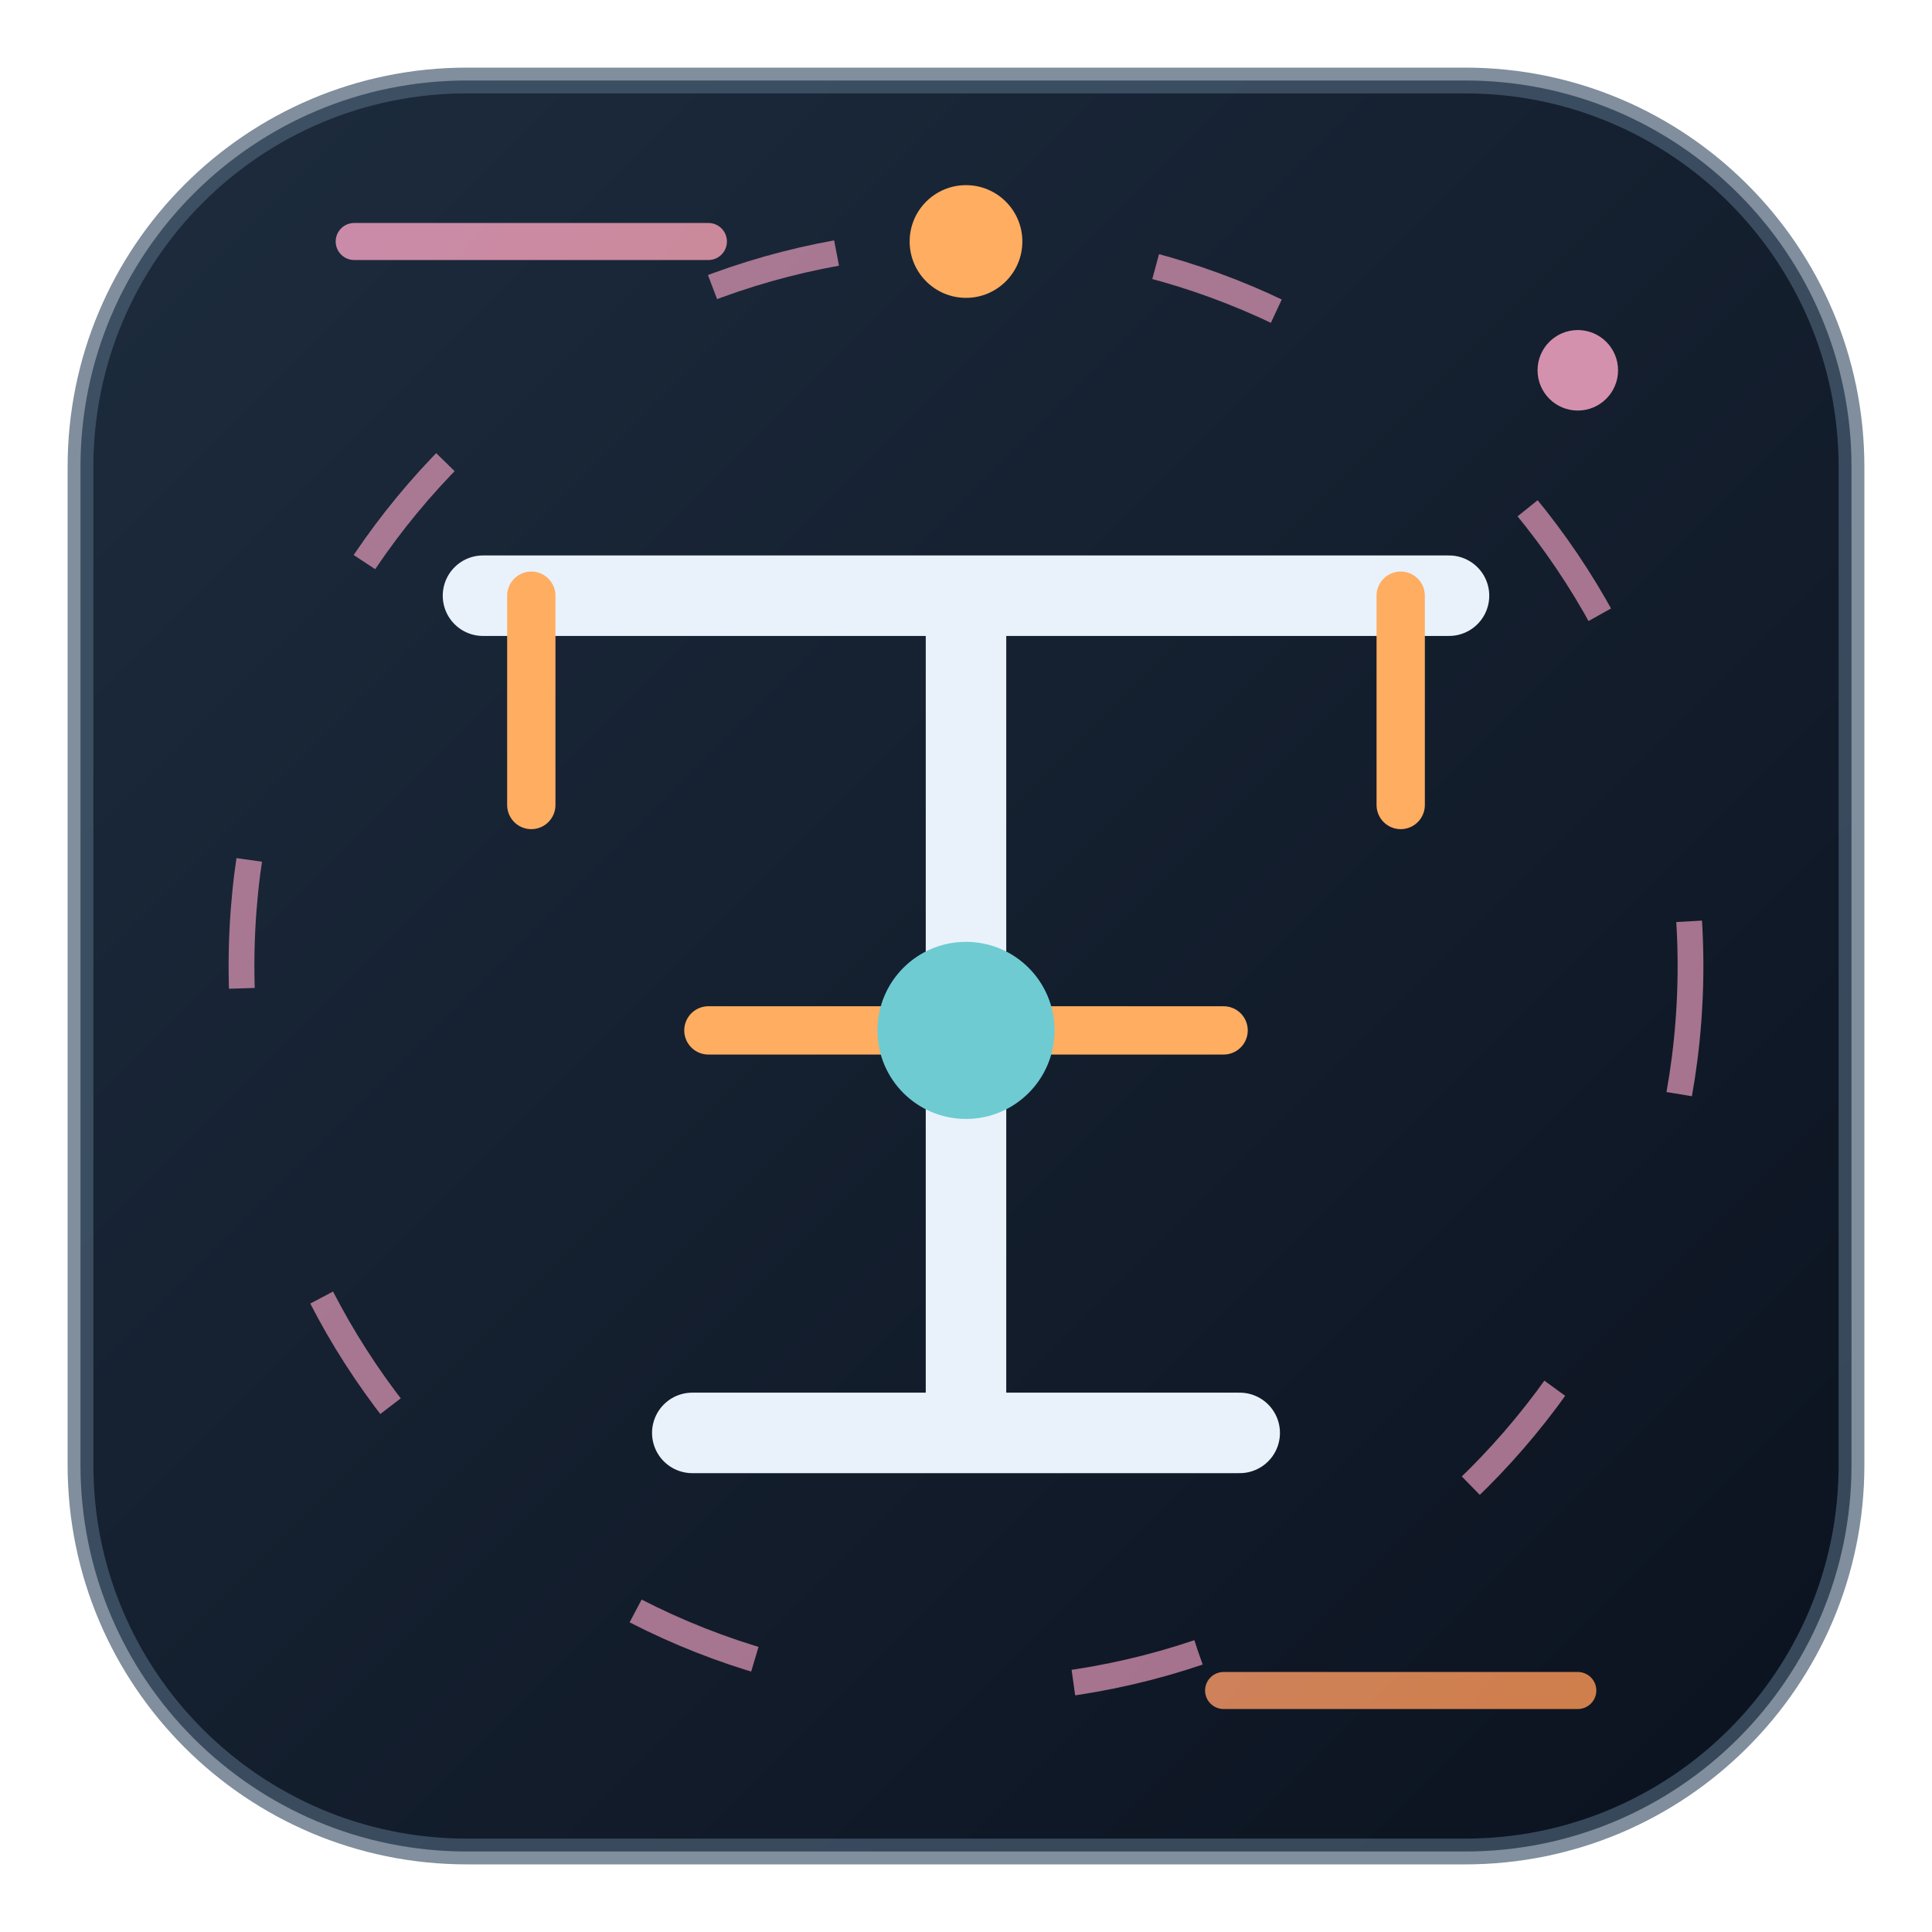
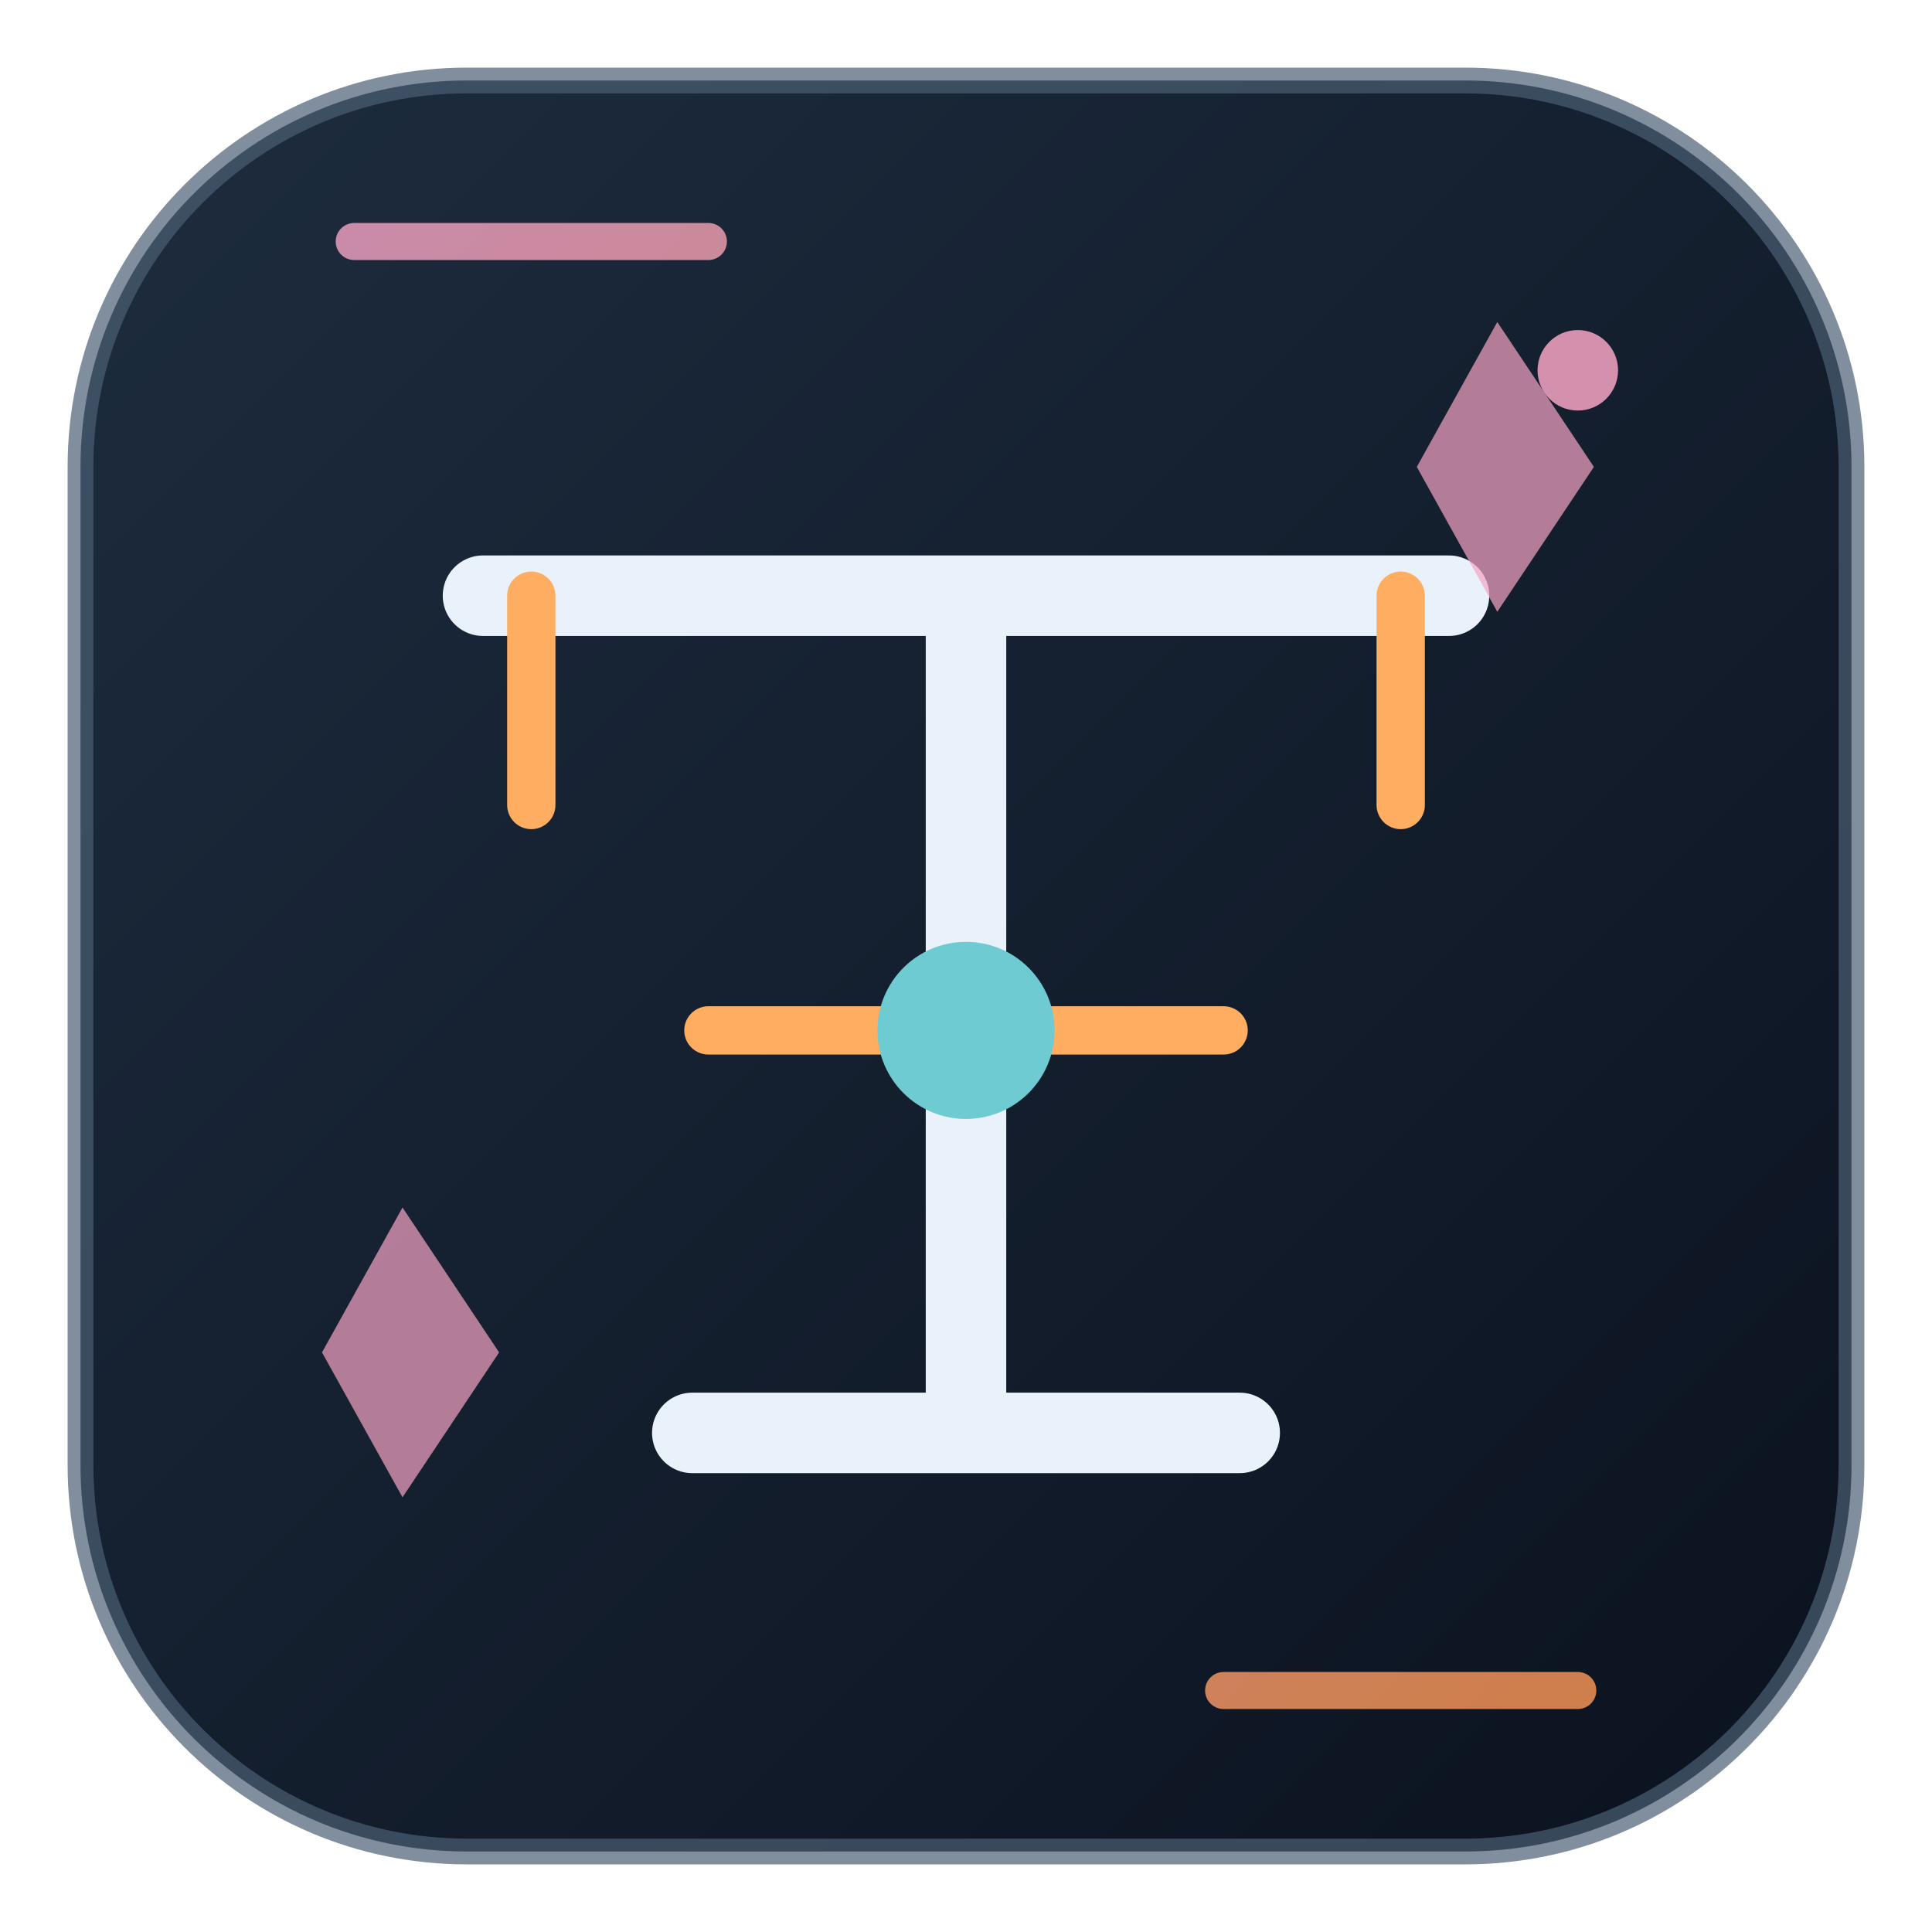
<svg xmlns="http://www.w3.org/2000/svg" width="120" height="120" viewBox="0 0 120 120" role="img" aria-label="Type Studio" data-creator="Jelvan Elements" data-collection="Premium Icon Studio">
  <defs>
    <linearGradient id="surface" x1="0" x2="1" y1="0" y2="1">
      <stop stop-color="#1D2C3E" />
      <stop offset="1" stop-color="#0B121F" />
    </linearGradient>
    <linearGradient id="edge" x1="0" x2="1" y1="0" y2="1">
      <stop stop-color="#F6A4C4" />
      <stop offset="1" stop-color="#FF9A56" />
    </linearGradient>
  </defs>
  <style>
@keyframes orbit{to{transform:rotate(360deg)}}
@keyframes pulse{0%,100%{opacity:.26;transform:scale(.86)}50%{opacity:1;transform:scale(1.12)}}
@keyframes drift{0%,100%{transform:translateY(-4px)}50%{transform:translateY(4px)}}
@keyframes shimmer{0%,100%{opacity:.16}50%{opacity:.85}}
- .motion{transform-box:fill-box;transform-origin:center;animation:orbit 8s linear infinite;}
+ .motion{transform-box:fill-box;transform-origin:center;animation:drift 3.4s ease-in-out infinite;}
@media(prefers-reduced-motion:reduce){.motion{animation:none!important}}
</style>
  <rect x="5" y="5" width="110" height="110" rx="24" fill="url(#surface)" stroke="#4B5F74" stroke-opacity=".7" stroke-width="1.6" />
  <path d="M22 15h22M76 105h22" stroke="url(#edge)" stroke-width="2.3" stroke-linecap="round" opacity=".8" />
  <circle cx="98" cy="23" r="2.5" fill="#F6A4C4" opacity=".85" />
  <g>
    <path d="M30 37h60M60 37v52M43 89h34" stroke="#E9F2FB" stroke-width="5" fill="none" stroke-linecap="round" stroke-linejoin="round" />
    <path d="M33 50v-13m54 0v13M44 64h32" stroke="#FFAD61" stroke-width="3" fill="none" stroke-linecap="round" stroke-linejoin="round" />
    <circle cx="60" cy="64" r="5" fill="#6ECBD2" stroke="#6ECBD2" stroke-width="1" />
  </g>
  <g class="motion">
-     <circle cx="60" cy="60" r="45" fill="none" stroke="#F6A4C4" stroke-width="1.6" stroke-dasharray="8 20" opacity=".65" />
-     <circle cx="60" cy="15" r="3.5" fill="#FFAD61" />
+     <path d="M20 84l5-9 6 9-6 9ZM88 29l5-9 6 9-6 9Z" fill="#F6A4C4" opacity=".7" />
  </g>
</svg>
